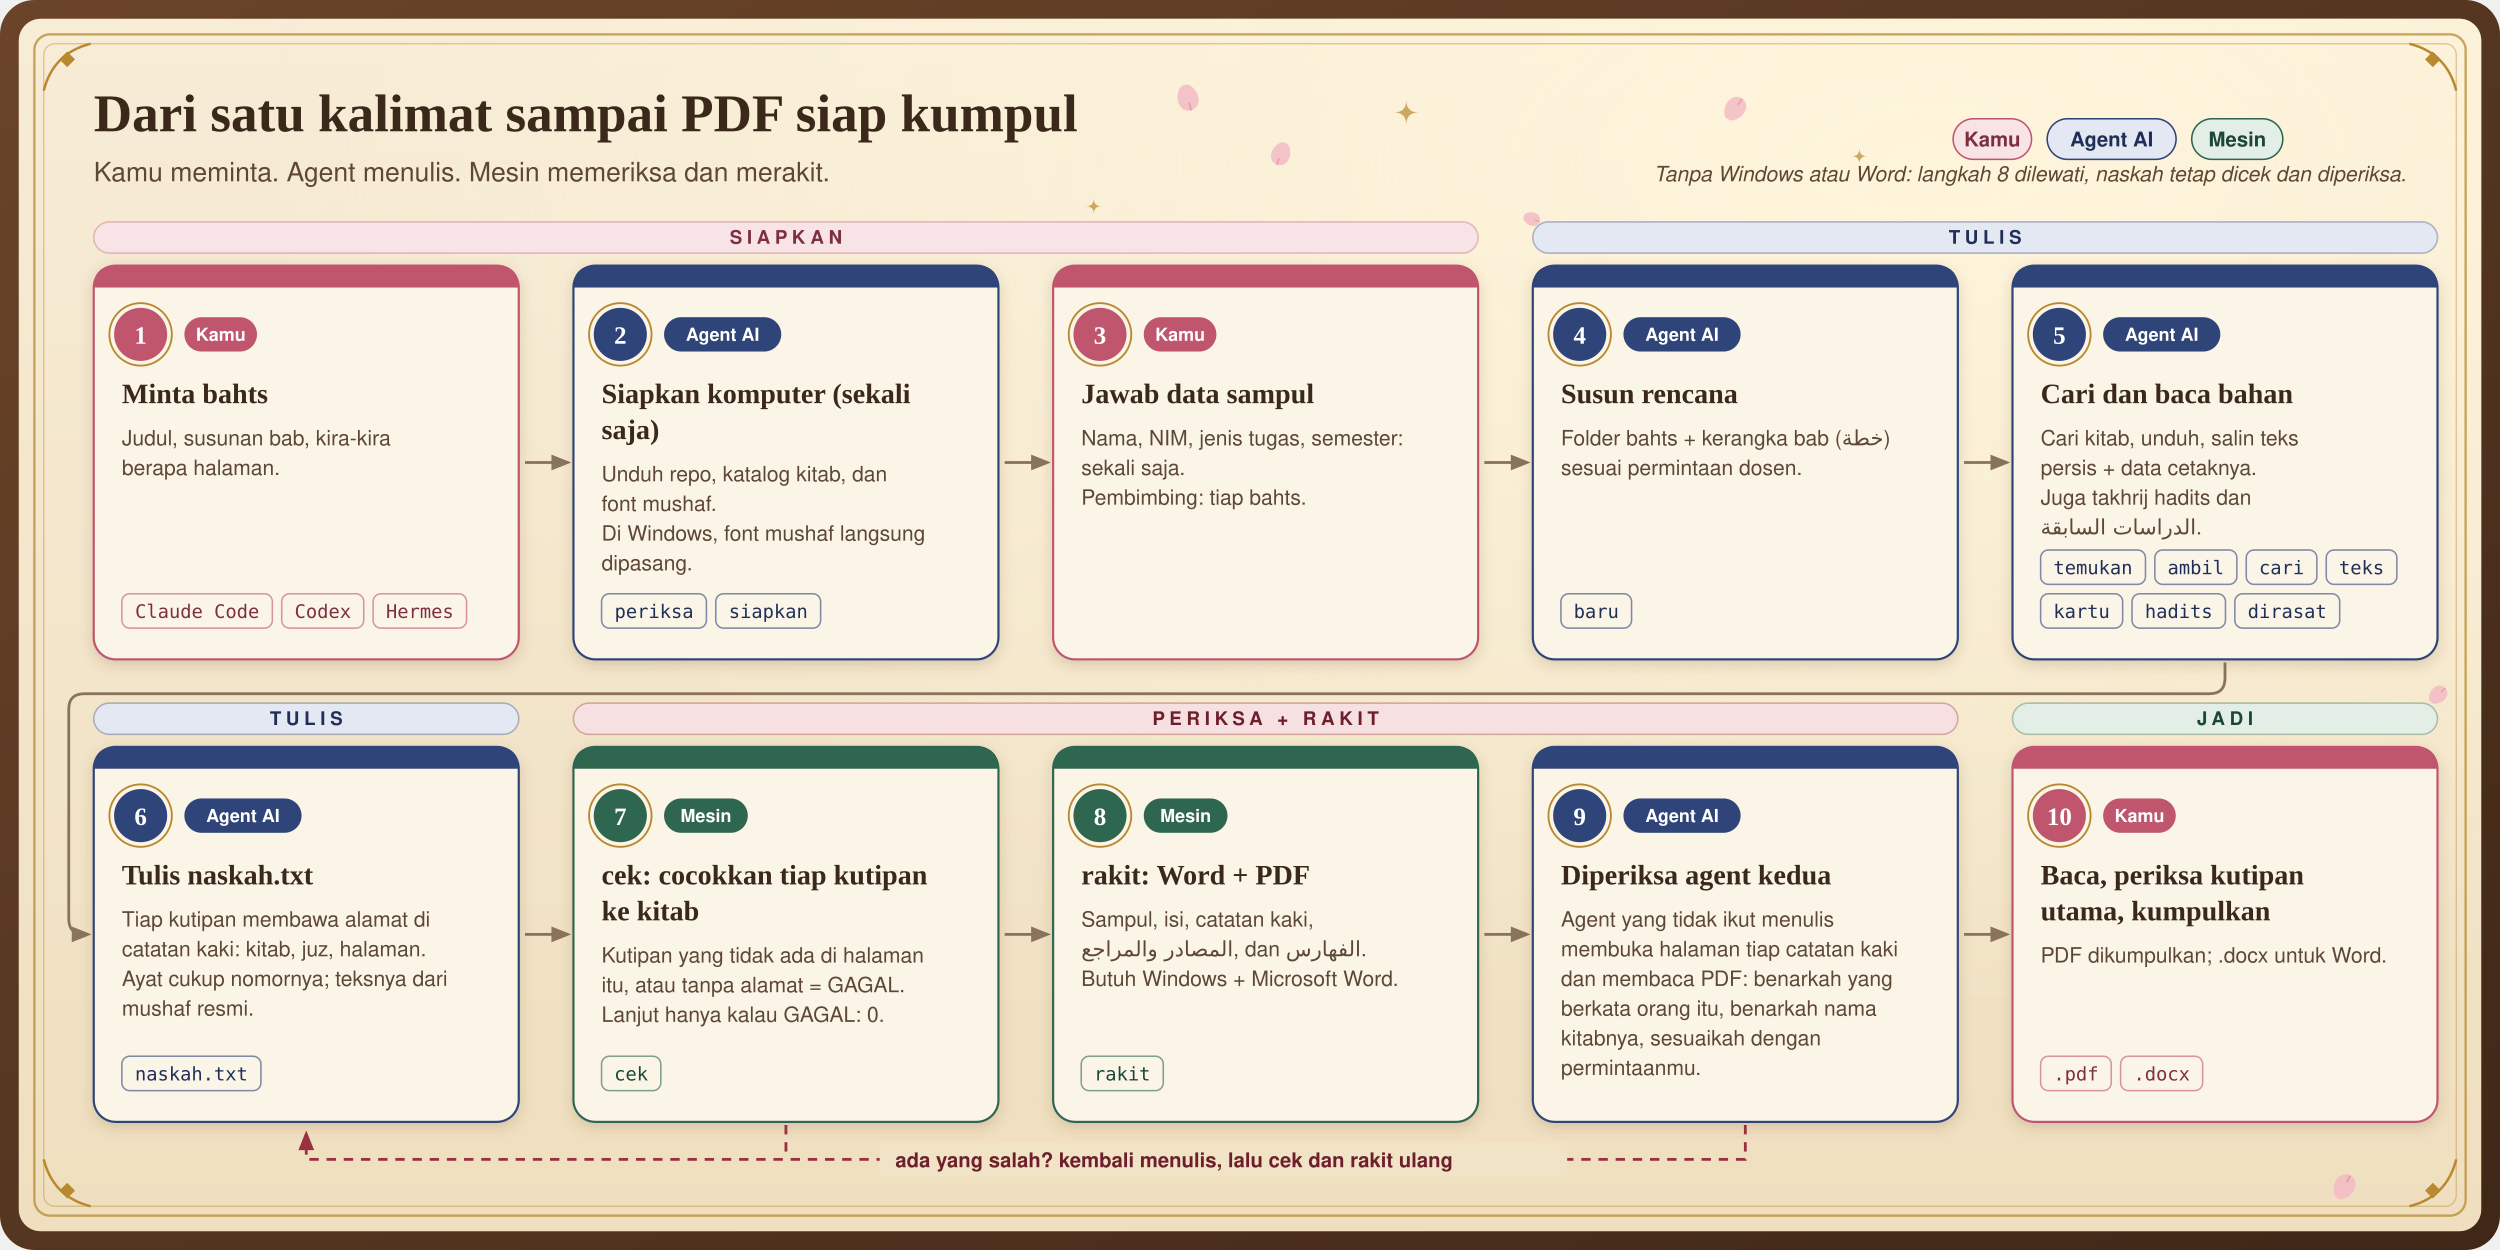
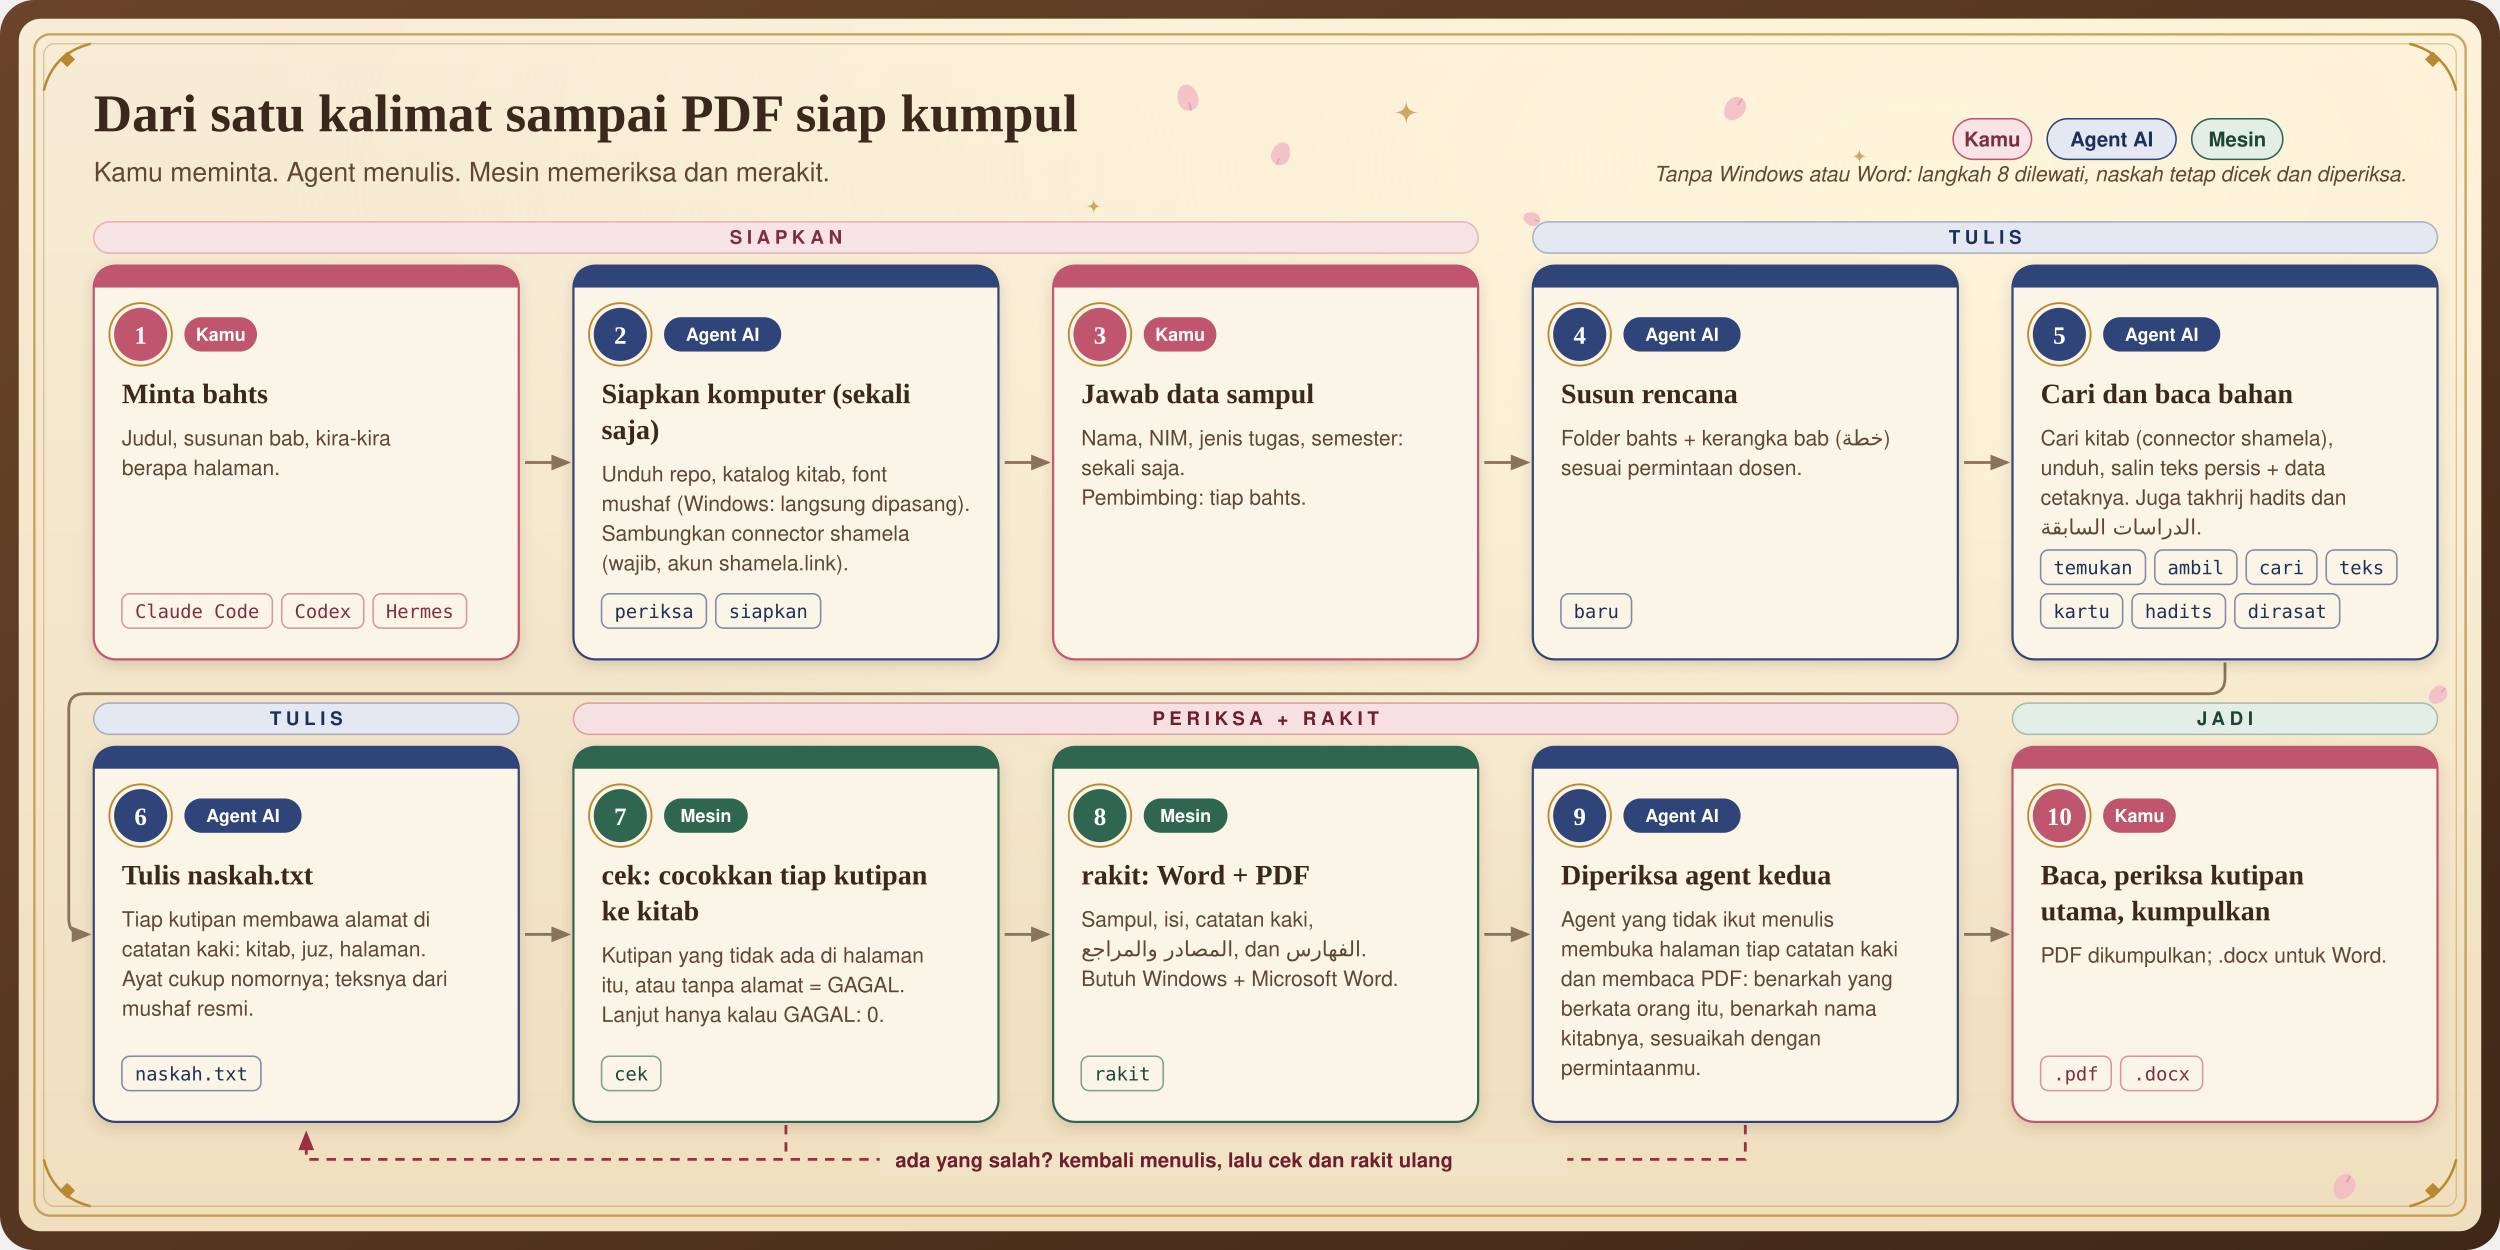
<svg xmlns="http://www.w3.org/2000/svg" viewBox="0 0 1600 800" width="1600" height="800" role="img" font-family="Segoe UI, Helvetica, Arial, sans-serif">
  <defs>
    <linearGradient id="kertas" x1="0" y1="0" x2="0" y2="1">
      <stop offset="0" stop-color="#f7ecd6" />
      <stop offset="1" stop-color="#efdfbf" />
    </linearGradient>
    <radialGradient id="sinar" cx="0.78" cy="0.12" r="0.7">
      <stop offset="0" stop-color="#fff6dc" stop-opacity="0.9" />
      <stop offset="1" stop-color="#fff6dc" stop-opacity="0" />
    </radialGradient>
    <linearGradient id="kayu" x1="0" y1="0" x2="1" y2="1">
      <stop offset="0" stop-color="#6b4429" />
      <stop offset="1" stop-color="#3f2717" />
    </linearGradient>
    <filter id="bayang" x="-5%" y="-5%" width="110%" height="120%">
      <feDropShadow dx="0" dy="3" stdDeviation="4" flood-color="#5a3a1e" flood-opacity="0.18" />
    </filter>
    <marker id="p" viewBox="0 0 10 10" refX="8" refY="5" markerWidth="7" markerHeight="7" orient="auto">
      <path d="M0 1L10 5L0 9z" fill="#8a735c" />
    </marker>
    <marker id="pm" viewBox="0 0 10 10" refX="8" refY="5" markerWidth="7" markerHeight="7" orient="auto">
      <path d="M0 1L10 5L0 9z" fill="#9a3040" />
    </marker>
    <marker id="pg" viewBox="0 0 10 10" refX="8" refY="5" markerWidth="7" markerHeight="7" orient="auto">
      <path d="M0 1L10 5L0 9z" fill="#b8892f" />
    </marker>
  </defs>
  <rect width="1600" height="800" rx="22" fill="url(#kayu)" />
  <rect x="12" y="12" width="1576" height="776" rx="14" fill="url(#kertas)" />
  <rect x="12" y="12" width="1576" height="776" rx="14" fill="url(#sinar)" />
  <rect x="22" y="22" width="1556" height="756" rx="10" fill="none" stroke="#b8892f" stroke-width="1.5" stroke-opacity="0.75" />
  <rect x="28" y="28" width="1544" height="744" rx="7" fill="none" stroke="#b8892f" stroke-width="0.8" stroke-opacity="0.45" />
  <path d="M28 58Q34 34 58 28" fill="none" stroke="#b8892f" stroke-width="1.6" />
  <path d="M38 38l5 -5l5 5l-5 5z" fill="#b8892f" />
  <path d="M1572 58Q1566 34 1542 28" fill="none" stroke="#b8892f" stroke-width="1.6" />
  <path d="M1562 38l-5 -5l-5 5l5 5z" fill="#b8892f" />
  <path d="M28 742Q34 766 58 772" fill="none" stroke="#b8892f" stroke-width="1.6" />
  <path d="M38 762l5 5l5 -5l-5 -5z" fill="#b8892f" />
  <path d="M1572 742Q1566 766 1542 772" fill="none" stroke="#b8892f" stroke-width="1.6" />
  <path d="M1562 762l-5 5l-5 -5l5 -5z" fill="#b8892f" />
  <text x="60" y="84" font-size="34" font-weight="700" font-family="Georgia, 'Times New Roman', serif" fill="#3a281b">Dari satu kalimat sampai PDF siap kumpul</text>
  <text x="60" y="116" font-size="17" fill="#5e4835">Kamu meminta. Agent menulis. Mesin memeriksa dan merakit.</text>
  <rect x="1250.0" y="76" width="50.2" height="26" rx="13.0" fill="#f8e3e6" stroke="#c0566e" />
  <text x="1275.1" y="93.7" font-size="13" font-weight="700" fill="#7d2f42" text-anchor="middle">Kamu</text>
  <rect x="1310.2" y="76" width="82.5" height="26" rx="13.0" fill="#e4e8f3" stroke="#2f4478" />
  <text x="1351.5" y="93.7" font-size="13" font-weight="700" fill="#1f2f57" text-anchor="middle">Agent AI</text>
  <rect x="1402.7" y="76" width="58.3" height="26" rx="13.0" fill="#e2eee6" stroke="#2f6650" />
  <text x="1431.9" y="93.7" font-size="13" font-weight="700" fill="#1c4636" text-anchor="middle">Mesin</text>
  <rect x="60" y="142" width="886" height="20" rx="10" fill="#f8e3e6" />
  <rect x="60" y="142" width="886" height="20" rx="10" fill="none" stroke="#c0566e" stroke-opacity="0.35" />
  <text x="503.0" y="156" font-size="12" font-weight="700" letter-spacing="3" fill="#7d2f42" text-anchor="middle">SIAPKAN</text>
  <rect x="981" y="142" width="579" height="20" rx="10" fill="#e4e8f3" />
  <rect x="981" y="142" width="579" height="20" rx="10" fill="none" stroke="#2f4478" stroke-opacity="0.35" />
  <text x="1270.5" y="156" font-size="12" font-weight="700" letter-spacing="3" fill="#1f2f57" text-anchor="middle">TULIS</text>
  <rect x="60" y="450" width="272" height="20" rx="10" fill="#e4e8f3" />
  <rect x="60" y="450" width="272" height="20" rx="10" fill="none" stroke="#2f4478" stroke-opacity="0.35" />
  <text x="196.0" y="464" font-size="12" font-weight="700" letter-spacing="3" fill="#1f2f57" text-anchor="middle">TULIS</text>
  <rect x="367" y="450" width="886" height="20" rx="10" fill="#f6e0e1" />
  <rect x="367" y="450" width="886" height="20" rx="10" fill="none" stroke="#9a3040" stroke-opacity="0.35" />
  <text x="810.0" y="464" font-size="12" font-weight="700" letter-spacing="3" fill="#6e1f2c" text-anchor="middle">PERIKSA + RAKIT</text>
  <rect x="1288" y="450" width="272" height="20" rx="10" fill="#e2eee6" />
  <rect x="1288" y="450" width="272" height="20" rx="10" fill="none" stroke="#2f6650" stroke-opacity="0.35" />
  <text x="1424.0" y="464" font-size="12" font-weight="700" letter-spacing="3" fill="#1c4636" text-anchor="middle">JADI</text>
  <path d="M336 296.0H363" stroke="#8a735c" stroke-width="1.8" fill="none" marker-end="url(#p)" />
  <path d="M643 296.0H670" stroke="#8a735c" stroke-width="1.8" fill="none" marker-end="url(#p)" />
  <path d="M950 296.0H977" stroke="#8a735c" stroke-width="1.8" fill="none" marker-end="url(#p)" />
  <path d="M1257 296.0H1284" stroke="#8a735c" stroke-width="1.8" fill="none" marker-end="url(#p)" />
  <path d="M1424.0 424V434Q1424.0 444 1414.0 444H54Q44 444 44 454V588.0Q44 598.0 54 598.0H56" stroke="#8a735c" stroke-width="1.8" fill="none" marker-end="url(#p)" />
  <path d="M336 598.0H363" stroke="#8a735c" stroke-width="1.8" fill="none" marker-end="url(#p)" />
  <path d="M643 598.0H670" stroke="#8a735c" stroke-width="1.8" fill="none" marker-end="url(#p)" />
  <path d="M950 598.0H977" stroke="#8a735c" stroke-width="1.8" fill="none" marker-end="url(#p)" />
  <path d="M1257 598.0H1284" stroke="#8a735c" stroke-width="1.8" fill="none" marker-end="url(#p)" />
  <rect x="60" y="170" width="272" height="252" rx="14" fill="#fbf5e8" stroke="#c0566e" stroke-width="1.4" filter="url(#bayang)" />
  <path d="M60 184Q60 170 74 170H318Q332 170 332 184Z" fill="#c0566e" />
  <circle cx="90" cy="214" r="17" fill="#c0566e" />
  <circle cx="90" cy="214" r="20" fill="none" stroke="#b8892f" stroke-width="1.2" />
  <text x="90" y="220" font-size="16" font-weight="700" font-family="Georgia, 'Times New Roman', serif" fill="#fff" text-anchor="middle">1</text>
  <rect x="118.0" y="203" width="46.5" height="22" rx="11.0" fill="#c0566e" />
  <text x="141.3" y="218.1" font-size="11.5" font-weight="700" fill="#fff" text-anchor="middle">Kamu</text>
  <text x="78" y="258" font-size="18" font-weight="700" font-family="Georgia, 'Times New Roman', serif" fill="#3a281b">Minta bahts</text>
  <text x="78" y="285" font-size="13.5" fill="#5e4835">Judul, susunan bab, kira-kira</text>
  <text x="78" y="304" font-size="13.5" fill="#5e4835">berapa halaman.</text>
  <rect x="78.0" y="380" width="96.3" height="22" rx="5" fill="#fbf5e8" stroke="#c0566e" stroke-opacity="0.6" />
  <text x="126.2" y="395.5" font-size="12" font-family="Consolas, Menlo, monospace" fill="#7d2f42" text-anchor="middle">Claude Code</text>
  <rect x="180.3" y="380" width="52.5" height="22" rx="5" fill="#fbf5e8" stroke="#c0566e" stroke-opacity="0.6" />
  <text x="206.6" y="395.5" font-size="12" font-family="Consolas, Menlo, monospace" fill="#7d2f42" text-anchor="middle">Codex</text>
  <rect x="238.8" y="380" width="59.8" height="22" rx="5" fill="#fbf5e8" stroke="#c0566e" stroke-opacity="0.6" />
  <text x="268.7" y="395.5" font-size="12" font-family="Consolas, Menlo, monospace" fill="#7d2f42" text-anchor="middle">Hermes</text>
  <rect x="367" y="170" width="272" height="252" rx="14" fill="#fbf5e8" stroke="#2f4478" stroke-width="1.4" filter="url(#bayang)" />
  <path d="M367 184Q367 170 381 170H625Q639 170 639 184Z" fill="#2f4478" />
  <circle cx="397" cy="214" r="17" fill="#2f4478" />
  <circle cx="397" cy="214" r="20" fill="none" stroke="#b8892f" stroke-width="1.2" />
  <text x="397" y="220" font-size="16" font-weight="700" font-family="Georgia, 'Times New Roman', serif" fill="#fff" text-anchor="middle">2</text>
  <rect x="425.0" y="203" width="75.0" height="22" rx="11.0" fill="#2f4478" />
  <text x="462.5" y="218.1" font-size="11.5" font-weight="700" fill="#fff" text-anchor="middle">Agent AI</text>
  <text x="385" y="258" font-size="18" font-weight="700" font-family="Georgia, 'Times New Roman', serif" fill="#3a281b">Siapkan komputer (sekali</text>
  <text x="385" y="281" font-size="18" font-weight="700" font-family="Georgia, 'Times New Roman', serif" fill="#3a281b">saja)</text>
-   <text x="385" y="308" font-size="13.5" fill="#5e4835">Unduh repo, katalog kitab, dan</text>
-   <text x="385" y="327" font-size="13.5" fill="#5e4835">font mushaf.</text>
-   <text x="385" y="346" font-size="13.5" fill="#5e4835">Di Windows, font mushaf langsung</text>
-   <text x="385" y="365" font-size="13.5" fill="#5e4835">dipasang.</text>
+   <text x="385" y="308" font-size="13.5" fill="#5e4835">Unduh repo, katalog kitab, font</text>
+   <text x="385" y="327" font-size="13.5" fill="#5e4835">mushaf (Windows: langsung dipasang).</text>
+   <text x="385" y="346" font-size="13.5" fill="#5e4835">Sambungkan connector shamela</text>
+   <text x="385" y="365" font-size="13.5" fill="#5e4835">(wajib, akun shamela.link).</text>
  <rect x="385.0" y="380" width="67.1" height="22" rx="5" fill="#fbf5e8" stroke="#2f4478" stroke-opacity="0.6" />
  <text x="418.6" y="395.5" font-size="12" font-family="Consolas, Menlo, monospace" fill="#1f2f57" text-anchor="middle">periksa</text>
  <rect x="458.1" y="380" width="67.1" height="22" rx="5" fill="#fbf5e8" stroke="#2f4478" stroke-opacity="0.6" />
  <text x="491.7" y="395.5" font-size="12" font-family="Consolas, Menlo, monospace" fill="#1f2f57" text-anchor="middle">siapkan</text>
  <rect x="674" y="170" width="272" height="252" rx="14" fill="#fbf5e8" stroke="#c0566e" stroke-width="1.4" filter="url(#bayang)" />
  <path d="M674 184Q674 170 688 170H932Q946 170 946 184Z" fill="#c0566e" />
  <circle cx="704" cy="214" r="17" fill="#c0566e" />
  <circle cx="704" cy="214" r="20" fill="none" stroke="#b8892f" stroke-width="1.2" />
  <text x="704" y="220" font-size="16" font-weight="700" font-family="Georgia, 'Times New Roman', serif" fill="#fff" text-anchor="middle">3</text>
  <rect x="732.0" y="203" width="46.5" height="22" rx="11.0" fill="#c0566e" />
  <text x="755.3" y="218.1" font-size="11.5" font-weight="700" fill="#fff" text-anchor="middle">Kamu</text>
  <text x="692" y="258" font-size="18" font-weight="700" font-family="Georgia, 'Times New Roman', serif" fill="#3a281b">Jawab data sampul</text>
  <text x="692" y="285" font-size="13.5" fill="#5e4835">Nama, NIM, jenis tugas, semester:</text>
  <text x="692" y="304" font-size="13.5" fill="#5e4835">sekali saja.</text>
  <text x="692" y="323" font-size="13.5" fill="#5e4835">Pembimbing: tiap bahts.</text>
  <rect x="981" y="170" width="272" height="252" rx="14" fill="#fbf5e8" stroke="#2f4478" stroke-width="1.4" filter="url(#bayang)" />
  <path d="M981 184Q981 170 995 170H1239Q1253 170 1253 184Z" fill="#2f4478" />
  <circle cx="1011" cy="214" r="17" fill="#2f4478" />
  <circle cx="1011" cy="214" r="20" fill="none" stroke="#b8892f" stroke-width="1.2" />
  <text x="1011" y="220" font-size="16" font-weight="700" font-family="Georgia, 'Times New Roman', serif" fill="#fff" text-anchor="middle">4</text>
  <rect x="1039.0" y="203" width="75.0" height="22" rx="11.0" fill="#2f4478" />
  <text x="1076.5" y="218.1" font-size="11.5" font-weight="700" fill="#fff" text-anchor="middle">Agent AI</text>
  <text x="999" y="258" font-size="18" font-weight="700" font-family="Georgia, 'Times New Roman', serif" fill="#3a281b">Susun rencana</text>
  <text x="999" y="285" font-size="13.5" fill="#5e4835">Folder bahts + kerangka bab (خطة)</text>
  <text x="999" y="304" font-size="13.5" fill="#5e4835">sesuai permintaan dosen.</text>
  <rect x="999.0" y="380" width="45.2" height="22" rx="5" fill="#fbf5e8" stroke="#2f4478" stroke-opacity="0.6" />
  <text x="1021.6" y="395.5" font-size="12" font-family="Consolas, Menlo, monospace" fill="#1f2f57" text-anchor="middle">baru</text>
  <rect x="1288" y="170" width="272" height="252" rx="14" fill="#fbf5e8" stroke="#2f4478" stroke-width="1.4" filter="url(#bayang)" />
  <path d="M1288 184Q1288 170 1302 170H1546Q1560 170 1560 184Z" fill="#2f4478" />
  <circle cx="1318" cy="214" r="17" fill="#2f4478" />
  <circle cx="1318" cy="214" r="20" fill="none" stroke="#b8892f" stroke-width="1.2" />
  <text x="1318" y="220" font-size="16" font-weight="700" font-family="Georgia, 'Times New Roman', serif" fill="#fff" text-anchor="middle">5</text>
  <rect x="1346.0" y="203" width="75.0" height="22" rx="11.0" fill="#2f4478" />
  <text x="1383.5" y="218.1" font-size="11.5" font-weight="700" fill="#fff" text-anchor="middle">Agent AI</text>
  <text x="1306" y="258" font-size="18" font-weight="700" font-family="Georgia, 'Times New Roman', serif" fill="#3a281b">Cari dan baca bahan</text>
-   <text x="1306" y="285" font-size="13.5" fill="#5e4835">Cari kitab, unduh, salin teks</text>
-   <text x="1306" y="304" font-size="13.5" fill="#5e4835">persis + data cetaknya.</text>
-   <text x="1306" y="323" font-size="13.5" fill="#5e4835">Juga takhrij hadits dan</text>
+   <text x="1306" y="285" font-size="13.5" fill="#5e4835">Cari kitab (connector shamela),</text>
+   <text x="1306" y="304" font-size="13.5" fill="#5e4835">unduh, salin teks persis + data</text>
+   <text x="1306" y="323" font-size="13.5" fill="#5e4835">cetaknya. Juga takhrij hadits dan</text>
  <text x="1306" y="342" font-size="13.5" fill="#5e4835">الدراسات السابقة.</text>
  <rect x="1306.0" y="352" width="67.1" height="22" rx="5" fill="#fbf5e8" stroke="#2f4478" stroke-opacity="0.6" />
  <text x="1339.5" y="367.5" font-size="12" font-family="Consolas, Menlo, monospace" fill="#1f2f57" text-anchor="middle">temukan</text>
  <rect x="1379.1" y="352" width="52.5" height="22" rx="5" fill="#fbf5e8" stroke="#2f4478" stroke-opacity="0.6" />
  <text x="1405.3" y="367.5" font-size="12" font-family="Consolas, Menlo, monospace" fill="#1f2f57" text-anchor="middle">ambil</text>
  <rect x="1437.6" y="352" width="45.2" height="22" rx="5" fill="#fbf5e8" stroke="#2f4478" stroke-opacity="0.6" />
  <text x="1460.2" y="367.5" font-size="12" font-family="Consolas, Menlo, monospace" fill="#1f2f57" text-anchor="middle">cari</text>
  <rect x="1488.8" y="352" width="45.2" height="22" rx="5" fill="#fbf5e8" stroke="#2f4478" stroke-opacity="0.6" />
  <text x="1511.4" y="367.5" font-size="12" font-family="Consolas, Menlo, monospace" fill="#1f2f57" text-anchor="middle">teks</text>
  <rect x="1306.0" y="380" width="52.5" height="22" rx="5" fill="#fbf5e8" stroke="#2f4478" stroke-opacity="0.6" />
  <text x="1332.2" y="395.5" font-size="12" font-family="Consolas, Menlo, monospace" fill="#1f2f57" text-anchor="middle">kartu</text>
  <rect x="1364.5" y="380" width="59.8" height="22" rx="5" fill="#fbf5e8" stroke="#2f4478" stroke-opacity="0.6" />
  <text x="1394.4" y="395.5" font-size="12" font-family="Consolas, Menlo, monospace" fill="#1f2f57" text-anchor="middle">hadits</text>
  <rect x="1430.3" y="380" width="67.1" height="22" rx="5" fill="#fbf5e8" stroke="#2f4478" stroke-opacity="0.6" />
  <text x="1463.8" y="395.5" font-size="12" font-family="Consolas, Menlo, monospace" fill="#1f2f57" text-anchor="middle">dirasat</text>
  <rect x="60" y="478" width="272" height="240" rx="14" fill="#fbf5e8" stroke="#2f4478" stroke-width="1.4" filter="url(#bayang)" />
  <path d="M60 492Q60 478 74 478H318Q332 478 332 492Z" fill="#2f4478" />
  <circle cx="90" cy="522" r="17" fill="#2f4478" />
  <circle cx="90" cy="522" r="20" fill="none" stroke="#b8892f" stroke-width="1.2" />
  <text x="90" y="528" font-size="16" font-weight="700" font-family="Georgia, 'Times New Roman', serif" fill="#fff" text-anchor="middle">6</text>
  <rect x="118.0" y="511" width="75.0" height="22" rx="11.0" fill="#2f4478" />
  <text x="155.5" y="526.1" font-size="11.5" font-weight="700" fill="#fff" text-anchor="middle">Agent AI</text>
  <text x="78" y="566" font-size="18" font-weight="700" font-family="Georgia, 'Times New Roman', serif" fill="#3a281b">Tulis naskah.txt</text>
  <text x="78" y="593" font-size="13.5" fill="#5e4835">Tiap kutipan membawa alamat di</text>
  <text x="78" y="612" font-size="13.5" fill="#5e4835">catatan kaki: kitab, juz, halaman.</text>
  <text x="78" y="631" font-size="13.5" fill="#5e4835">Ayat cukup nomornya; teksnya dari</text>
  <text x="78" y="650" font-size="13.5" fill="#5e4835">mushaf resmi.</text>
  <rect x="78.0" y="676" width="89.0" height="22" rx="5" fill="#fbf5e8" stroke="#2f4478" stroke-opacity="0.6" />
  <text x="122.5" y="691.5" font-size="12" font-family="Consolas, Menlo, monospace" fill="#1f2f57" text-anchor="middle">naskah.txt</text>
  <rect x="367" y="478" width="272" height="240" rx="14" fill="#fbf5e8" stroke="#2f6650" stroke-width="1.4" filter="url(#bayang)" />
  <path d="M367 492Q367 478 381 478H625Q639 478 639 492Z" fill="#2f6650" />
  <circle cx="397" cy="522" r="17" fill="#2f6650" />
  <circle cx="397" cy="522" r="20" fill="none" stroke="#b8892f" stroke-width="1.2" />
  <text x="397" y="528" font-size="16" font-weight="700" font-family="Georgia, 'Times New Roman', serif" fill="#fff" text-anchor="middle">7</text>
  <rect x="425.0" y="511" width="53.6" height="22" rx="11.0" fill="#2f6650" />
  <text x="451.8" y="526.1" font-size="11.5" font-weight="700" fill="#fff" text-anchor="middle">Mesin</text>
  <text x="385" y="566" font-size="18" font-weight="700" font-family="Georgia, 'Times New Roman', serif" fill="#3a281b">cek: cocokkan tiap kutipan</text>
  <text x="385" y="589" font-size="18" font-weight="700" font-family="Georgia, 'Times New Roman', serif" fill="#3a281b">ke kitab</text>
  <text x="385" y="616" font-size="13.5" fill="#5e4835">Kutipan yang tidak ada di halaman</text>
  <text x="385" y="635" font-size="13.5" fill="#5e4835">itu, atau tanpa alamat = GAGAL.</text>
  <text x="385" y="654" font-size="13.5" fill="#5e4835">Lanjut hanya kalau GAGAL: 0.</text>
  <rect x="385.0" y="676" width="37.9" height="22" rx="5" fill="#fbf5e8" stroke="#2f6650" stroke-opacity="0.6" />
  <text x="403.9" y="691.5" font-size="12" font-family="Consolas, Menlo, monospace" fill="#1c4636" text-anchor="middle">cek</text>
  <rect x="674" y="478" width="272" height="240" rx="14" fill="#fbf5e8" stroke="#2f6650" stroke-width="1.4" filter="url(#bayang)" />
  <path d="M674 492Q674 478 688 478H932Q946 478 946 492Z" fill="#2f6650" />
  <circle cx="704" cy="522" r="17" fill="#2f6650" />
  <circle cx="704" cy="522" r="20" fill="none" stroke="#b8892f" stroke-width="1.2" />
  <text x="704" y="528" font-size="16" font-weight="700" font-family="Georgia, 'Times New Roman', serif" fill="#fff" text-anchor="middle">8</text>
  <rect x="732.0" y="511" width="53.6" height="22" rx="11.0" fill="#2f6650" />
  <text x="758.8" y="526.1" font-size="11.5" font-weight="700" fill="#fff" text-anchor="middle">Mesin</text>
  <text x="692" y="566" font-size="18" font-weight="700" font-family="Georgia, 'Times New Roman', serif" fill="#3a281b">rakit: Word + PDF</text>
  <text x="692" y="593" font-size="13.5" fill="#5e4835">Sampul, isi, catatan kaki,</text>
  <text x="692" y="612" font-size="13.5" fill="#5e4835">المصادر والمراجع, dan الفهارس.</text>
  <text x="692" y="631" font-size="13.5" fill="#5e4835">Butuh Windows + Microsoft Word.</text>
  <rect x="692.0" y="676" width="52.5" height="22" rx="5" fill="#fbf5e8" stroke="#2f6650" stroke-opacity="0.6" />
  <text x="718.2" y="691.5" font-size="12" font-family="Consolas, Menlo, monospace" fill="#1c4636" text-anchor="middle">rakit</text>
  <rect x="981" y="478" width="272" height="240" rx="14" fill="#fbf5e8" stroke="#2f4478" stroke-width="1.4" filter="url(#bayang)" />
  <path d="M981 492Q981 478 995 478H1239Q1253 478 1253 492Z" fill="#2f4478" />
  <circle cx="1011" cy="522" r="17" fill="#2f4478" />
  <circle cx="1011" cy="522" r="20" fill="none" stroke="#b8892f" stroke-width="1.2" />
  <text x="1011" y="528" font-size="16" font-weight="700" font-family="Georgia, 'Times New Roman', serif" fill="#fff" text-anchor="middle">9</text>
  <rect x="1039.0" y="511" width="75.0" height="22" rx="11.0" fill="#2f4478" />
  <text x="1076.5" y="526.1" font-size="11.5" font-weight="700" fill="#fff" text-anchor="middle">Agent AI</text>
  <text x="999" y="566" font-size="18" font-weight="700" font-family="Georgia, 'Times New Roman', serif" fill="#3a281b">Diperiksa agent kedua</text>
  <text x="999" y="593" font-size="13.5" fill="#5e4835">Agent yang tidak ikut menulis</text>
  <text x="999" y="612" font-size="13.5" fill="#5e4835">membuka halaman tiap catatan kaki</text>
  <text x="999" y="631" font-size="13.5" fill="#5e4835">dan membaca PDF: benarkah yang</text>
  <text x="999" y="650" font-size="13.5" fill="#5e4835">berkata orang itu, benarkah nama</text>
  <text x="999" y="669" font-size="13.5" fill="#5e4835">kitabnya, sesuaikah dengan</text>
  <text x="999" y="688" font-size="13.5" fill="#5e4835">permintaanmu.</text>
  <rect x="1288" y="478" width="272" height="240" rx="14" fill="#fbf5e8" stroke="#c0566e" stroke-width="1.4" filter="url(#bayang)" />
  <path d="M1288 492Q1288 478 1302 478H1546Q1560 478 1560 492Z" fill="#c0566e" />
  <circle cx="1318" cy="522" r="17" fill="#c0566e" />
  <circle cx="1318" cy="522" r="20" fill="none" stroke="#b8892f" stroke-width="1.2" />
  <text x="1318" y="528" font-size="16" font-weight="700" font-family="Georgia, 'Times New Roman', serif" fill="#fff" text-anchor="middle">10</text>
  <rect x="1346.0" y="511" width="46.5" height="22" rx="11.0" fill="#c0566e" />
  <text x="1369.3" y="526.1" font-size="11.5" font-weight="700" fill="#fff" text-anchor="middle">Kamu</text>
  <text x="1306" y="566" font-size="18" font-weight="700" font-family="Georgia, 'Times New Roman', serif" fill="#3a281b">Baca, periksa kutipan</text>
  <text x="1306" y="589" font-size="18" font-weight="700" font-family="Georgia, 'Times New Roman', serif" fill="#3a281b">utama, kumpulkan</text>
  <text x="1306" y="616" font-size="13.5" fill="#5e4835">PDF dikumpulkan; .docx untuk Word.</text>
  <rect x="1306.0" y="676" width="45.2" height="22" rx="5" fill="#fbf5e8" stroke="#c0566e" stroke-opacity="0.6" />
  <text x="1328.6" y="691.5" font-size="12" font-family="Consolas, Menlo, monospace" fill="#7d2f42" text-anchor="middle">.pdf</text>
  <rect x="1357.2" y="676" width="52.5" height="22" rx="5" fill="#fbf5e8" stroke="#c0566e" stroke-opacity="0.6" />
  <text x="1383.5" y="691.5" font-size="12" font-family="Consolas, Menlo, monospace" fill="#7d2f42" text-anchor="middle">.docx</text>
  <path d="M1117.0 720V742H196.0V726" stroke="#9a3040" stroke-width="1.8" fill="none" stroke-dasharray="6 5" marker-end="url(#pm)" />
  <path d="M503.0 720V742" stroke="#9a3040" stroke-width="1.8" fill="none" stroke-dasharray="6 5" />
  <rect x="563.0" y="731" width="440" height="22" fill="#f1e3c6" />
  <text x="573.0" y="747" font-size="13" font-weight="700" fill="#6e1f2c">ada yang salah? kembali menulis, lalu cek dan rakit ulang</text>
  <text x="1540" y="116" font-size="13.5" fill="#5e4835" text-anchor="end" font-style="italic">Tanpa Windows atau Word: langkah 8 dilewati, naskah tetap dicek dan diperiksa.</text>
  <g transform="translate(760 62) rotate(165) scale(1.27)" opacity="0.8">
    <path d="M0 -7C4 -7 6 -3 5 1C4 5 1 7 0 6C-1 7 -4 5 -5 1C-6 -3 -4 -7 0 -7Z" fill="#f2b8c4" />
    <path d="M0 -7L0 -3" stroke="#e48fa3" stroke-width="1" />
  </g>
  <g transform="translate(820 98) rotate(202) scale(1.13)" opacity="0.8">
    <path d="M0 -7C4 -7 6 -3 5 1C4 5 1 7 0 6C-1 7 -4 5 -5 1C-6 -3 -4 -7 0 -7Z" fill="#f2b8c4" />
    <path d="M0 -7L0 -3" stroke="#e48fa3" stroke-width="1" />
  </g>
  <g transform="translate(1110 70) rotate(37) scale(1.21)" opacity="0.8">
    <path d="M0 -7C4 -7 6 -3 5 1C4 5 1 7 0 6C-1 7 -4 5 -5 1C-6 -3 -4 -7 0 -7Z" fill="#f2b8c4" />
    <path d="M0 -7L0 -3" stroke="#e48fa3" stroke-width="1" />
  </g>
  <g transform="translate(1560 445) rotate(48) scale(0.98)" opacity="0.8">
    <path d="M0 -7C4 -7 6 -3 5 1C4 5 1 7 0 6C-1 7 -4 5 -5 1C-6 -3 -4 -7 0 -7Z" fill="#f2b8c4" />
    <path d="M0 -7L0 -3" stroke="#e48fa3" stroke-width="1" />
  </g>
  <g transform="translate(1500 760) rotate(29) scale(1.25)" opacity="0.8">
    <path d="M0 -7C4 -7 6 -3 5 1C4 5 1 7 0 6C-1 7 -4 5 -5 1C-6 -3 -4 -7 0 -7Z" fill="#f2b8c4" />
    <path d="M0 -7L0 -3" stroke="#e48fa3" stroke-width="1" />
  </g>
  <g transform="translate(980 140) rotate(109) scale(0.82)" opacity="0.8">
    <path d="M0 -7C4 -7 6 -3 5 1C4 5 1 7 0 6C-1 7 -4 5 -5 1C-6 -3 -4 -7 0 -7Z" fill="#f2b8c4" />
    <path d="M0 -7L0 -3" stroke="#e48fa3" stroke-width="1" />
  </g>
  <path d="M900 64Q900 72 908 72Q900 72 900 80Q900 72 892 72Q900 72 900 64Z" fill="#b8892f" opacity="0.7" />
  <path d="M1190 95Q1190 100 1195 100Q1190 100 1190 105Q1190 100 1185 100Q1190 100 1190 95Z" fill="#b8892f" opacity="0.7" />
  <path d="M700 127Q700 132 705 132Q700 132 700 137Q700 132 695 132Q700 132 700 127Z" fill="#b8892f" opacity="0.7" />
</svg>
